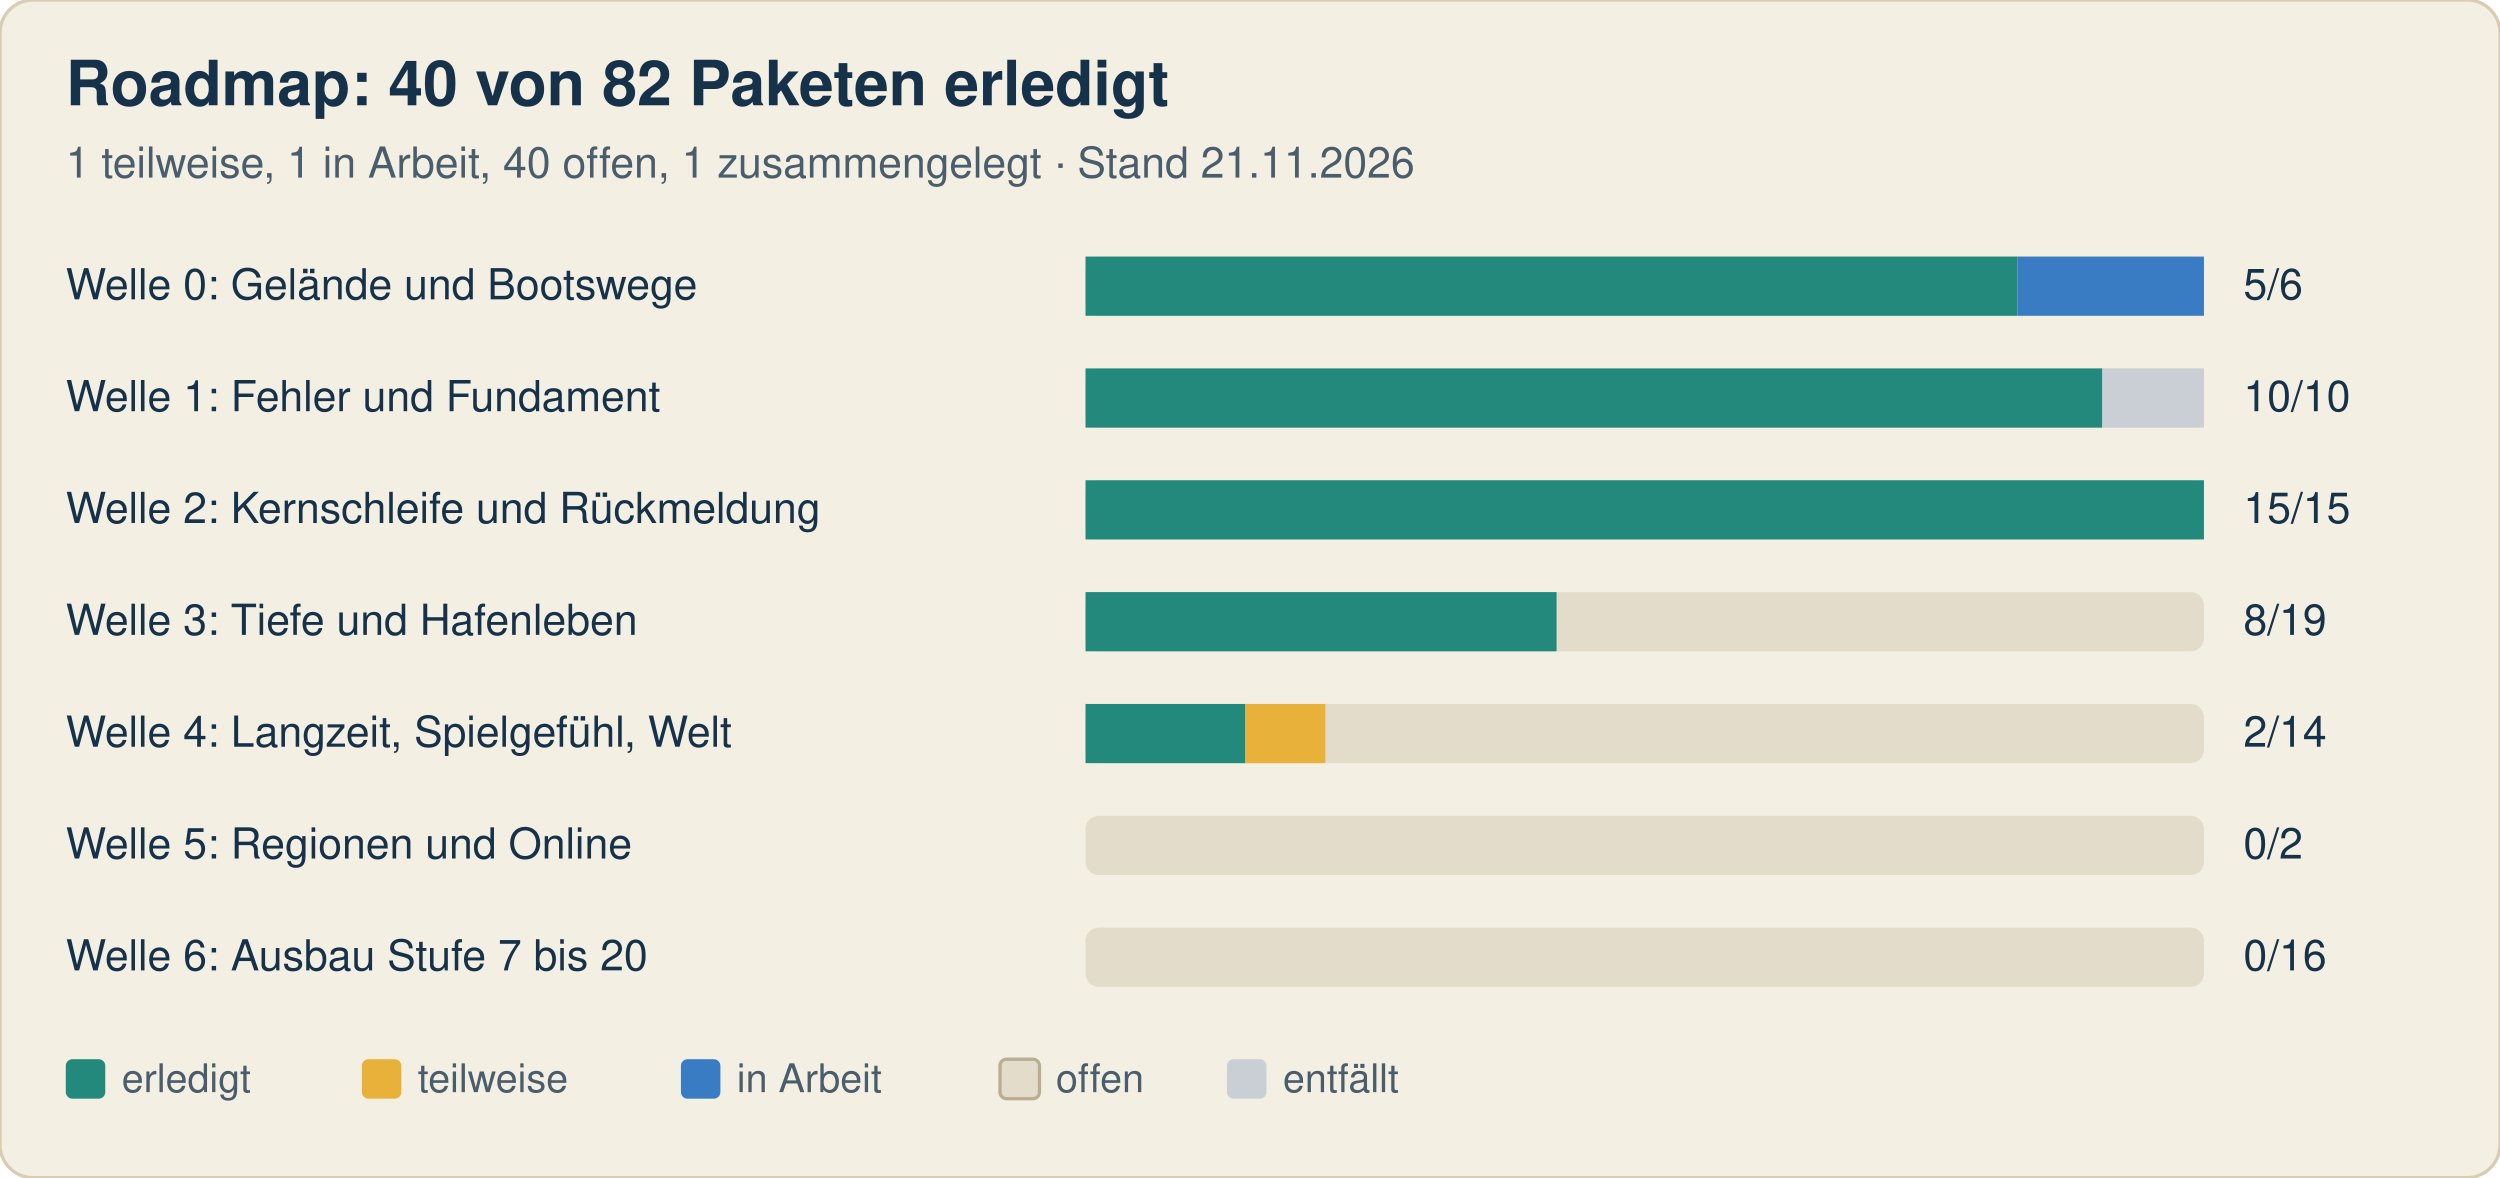
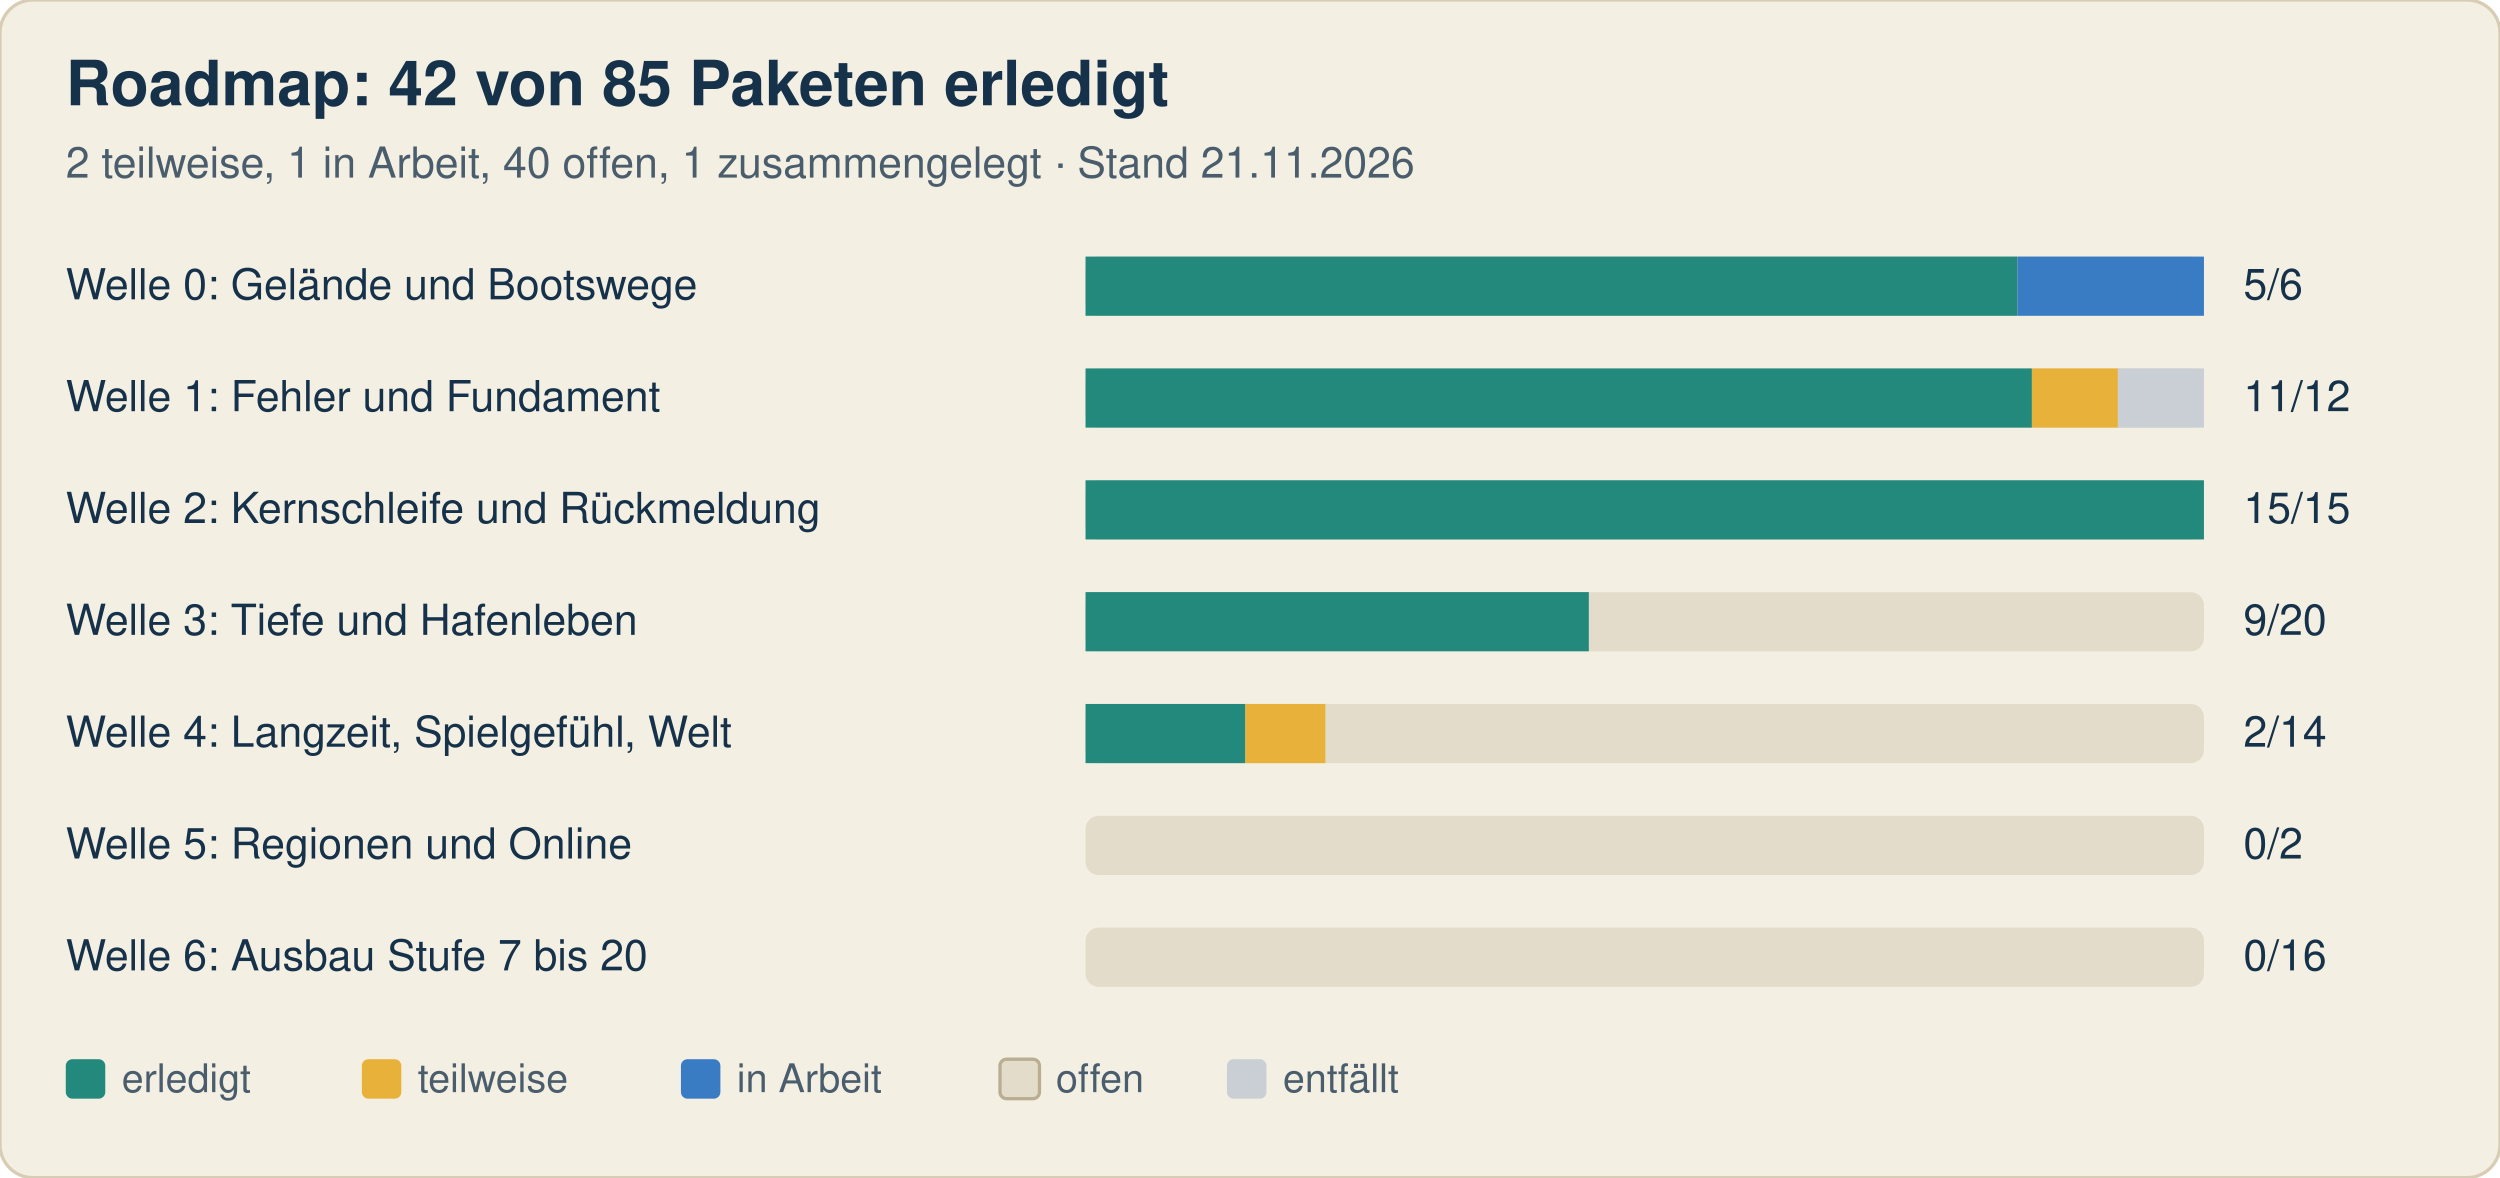
<svg xmlns="http://www.w3.org/2000/svg" width="760" height="358" viewBox="0 0 760 358" font-family="-apple-system, Segoe UI, Helvetica, Arial, sans-serif">
  <rect width="760" height="358" rx="10" fill="#f4efe3" stroke="#d8cdb4" />
-   <text x="20" y="32" font-size="19" font-weight="700" fill="#16324a">Roadmap: 40 von 82 Paketen erledigt</text>
-   <text x="20" y="54" font-size="13" fill="#4a5d6c">1 teilweise, 1 in Arbeit, 40 offen, 1 zusammengelegt · Stand 21.11.2026</text>
+   <text x="20" y="32" font-size="19" font-weight="700" fill="#16324a">Roadmap: 42 von 85 Paketen erledigt</text>
+   <text x="20" y="54" font-size="13" fill="#4a5d6c">2 teilweise, 1 in Arbeit, 40 offen, 1 zusammengelegt · Stand 21.11.2026</text>
  <text x="20" y="91" font-size="13" fill="#16324a">Welle 0: Gelände und Bootswege</text>
  <rect x="330" y="78" width="340" height="18" rx="4" fill="#e3dccb" />
  <rect x="330.0" y="78" width="283.3" height="18" fill="#23897d" />
  <rect x="613.3" y="78" width="56.7" height="18" fill="#3a7cc4" />
  <text x="682" y="91" font-size="13" fill="#16324a">5/6</text>
  <text x="20" y="125" font-size="13" fill="#16324a">Welle 1: Fehler und Fundament</text>
  <rect x="330" y="112" width="340" height="18" rx="4" fill="#e3dccb" />
-   <rect x="330.0" y="112" width="309.1" height="18" fill="#23897d" />
-   <rect x="639.1" y="112" width="30.9" height="18" fill="#c9cfd4" />
-   <text x="682" y="125" font-size="13" fill="#16324a">10/10</text>
+   <rect x="330.0" y="112" width="287.7" height="18" fill="#23897d" />
+   <rect x="617.7" y="112" width="26.2" height="18" fill="#e8b23a" />
+   <rect x="643.8" y="112" width="26.2" height="18" fill="#c9cfd4" />
+   <text x="682" y="125" font-size="13" fill="#16324a">11/12</text>
  <text x="20" y="159" font-size="13" fill="#16324a">Welle 2: Kernschleife und Rückmeldung</text>
  <rect x="330" y="146" width="340" height="18" rx="4" fill="#e3dccb" />
  <rect x="330.0" y="146" width="340.0" height="18" fill="#23897d" />
  <text x="682" y="159" font-size="13" fill="#16324a">15/15</text>
  <text x="20" y="193" font-size="13" fill="#16324a">Welle 3: Tiefe und Hafenleben</text>
  <rect x="330" y="180" width="340" height="18" rx="4" fill="#e3dccb" />
-   <rect x="330.0" y="180" width="143.2" height="18" fill="#23897d" />
-   <text x="682" y="193" font-size="13" fill="#16324a">8/19</text>
+   <rect x="330.0" y="180" width="153.0" height="18" fill="#23897d" />
+   <text x="682" y="193" font-size="13" fill="#16324a">9/20</text>
  <text x="20" y="227" font-size="13" fill="#16324a">Welle 4: Langzeit, Spielgefühl, Welt</text>
  <rect x="330" y="214" width="340" height="18" rx="4" fill="#e3dccb" />
  <rect x="330.0" y="214" width="48.6" height="18" fill="#23897d" />
  <rect x="378.6" y="214" width="24.3" height="18" fill="#e8b23a" />
  <text x="682" y="227" font-size="13" fill="#16324a">2/14</text>
  <text x="20" y="261" font-size="13" fill="#16324a">Welle 5: Regionen und Online</text>
  <rect x="330" y="248" width="340" height="18" rx="4" fill="#e3dccb" />
  <text x="682" y="261" font-size="13" fill="#16324a">0/2</text>
  <text x="20" y="295" font-size="13" fill="#16324a">Welle 6: Ausbau Stufe 7 bis 20</text>
  <rect x="330" y="282" width="340" height="18" rx="4" fill="#e3dccb" />
  <text x="682" y="295" font-size="13" fill="#16324a">0/16</text>
  <rect x="20" y="322" width="12" height="12" rx="2" fill="#23897d" />
  <text x="37" y="332" font-size="12" fill="#4a5d6c">erledigt</text>
  <rect x="110" y="322" width="12" height="12" rx="2" fill="#e8b23a" />
  <text x="127" y="332" font-size="12" fill="#4a5d6c">teilweise</text>
  <rect x="207" y="322" width="12" height="12" rx="2" fill="#3a7cc4" />
  <text x="224" y="332" font-size="12" fill="#4a5d6c">in Arbeit</text>
  <rect x="304" y="322" width="12" height="12" rx="2" fill="#e3dccb" stroke="#b9ad92" />
  <text x="321" y="332" font-size="12" fill="#4a5d6c">offen</text>
  <rect x="373" y="322" width="12" height="12" rx="2" fill="#c9cfd4" />
  <text x="390" y="332" font-size="12" fill="#4a5d6c">entfällt</text>
</svg>
